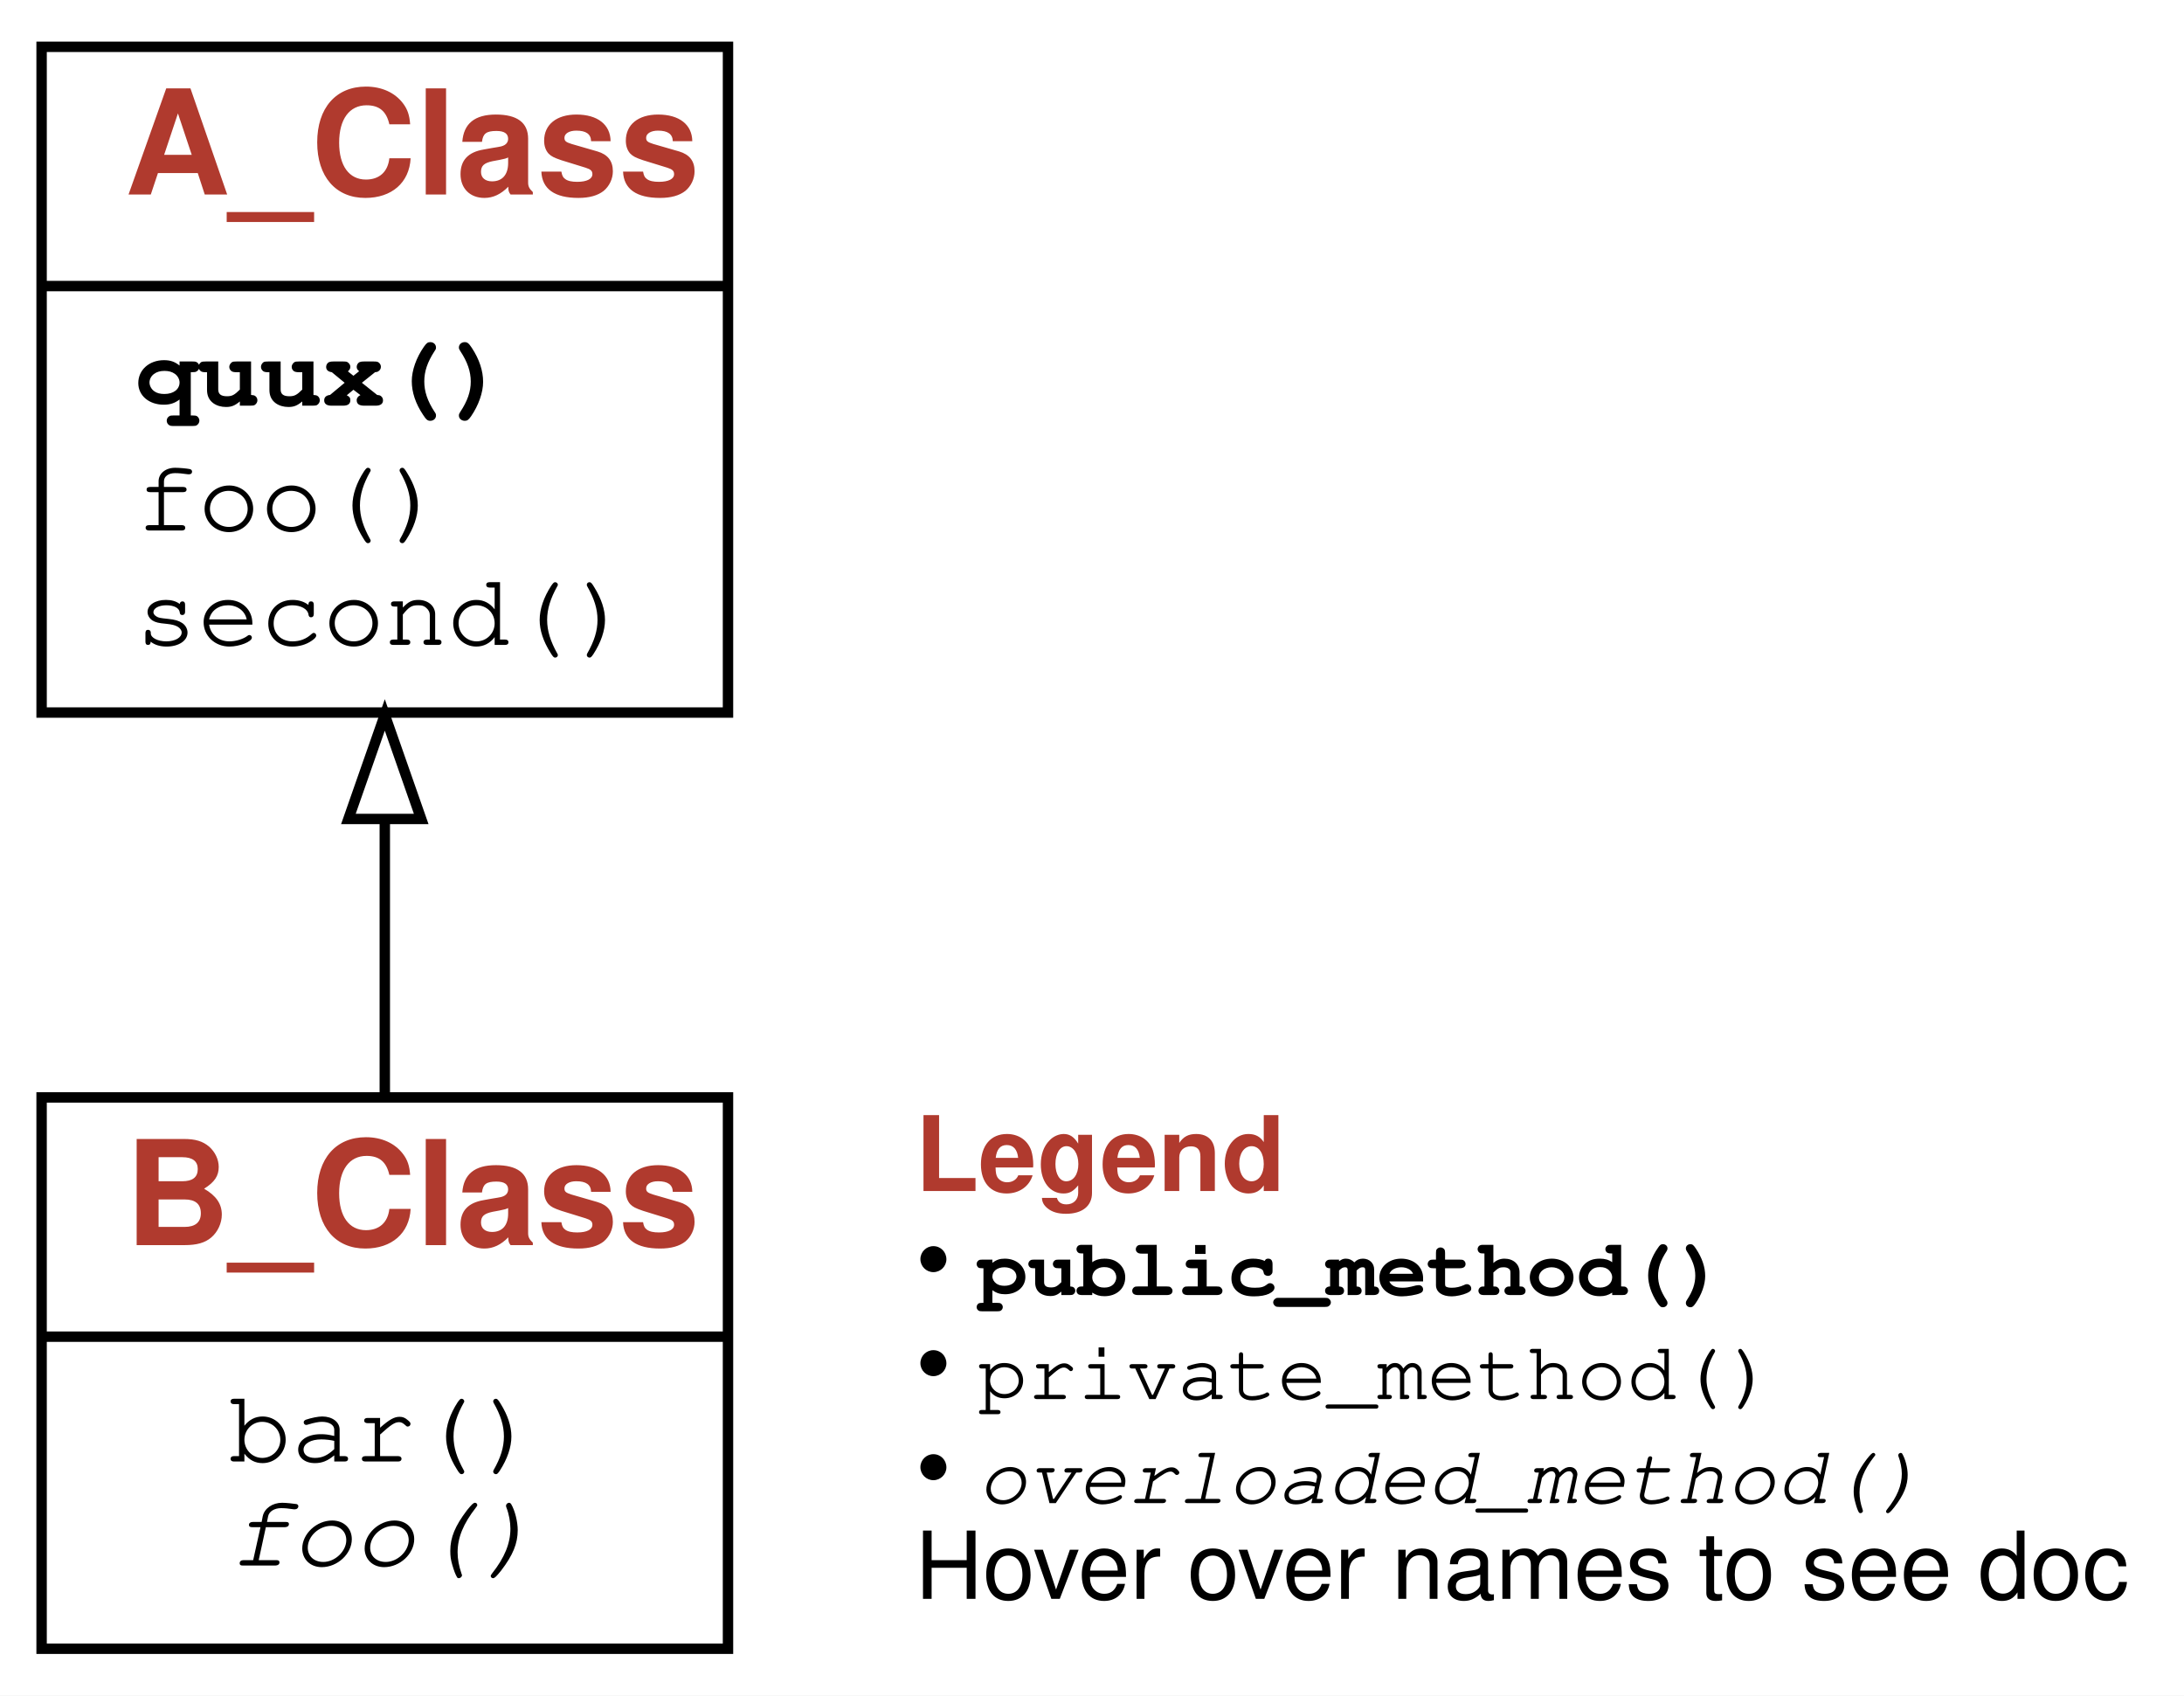
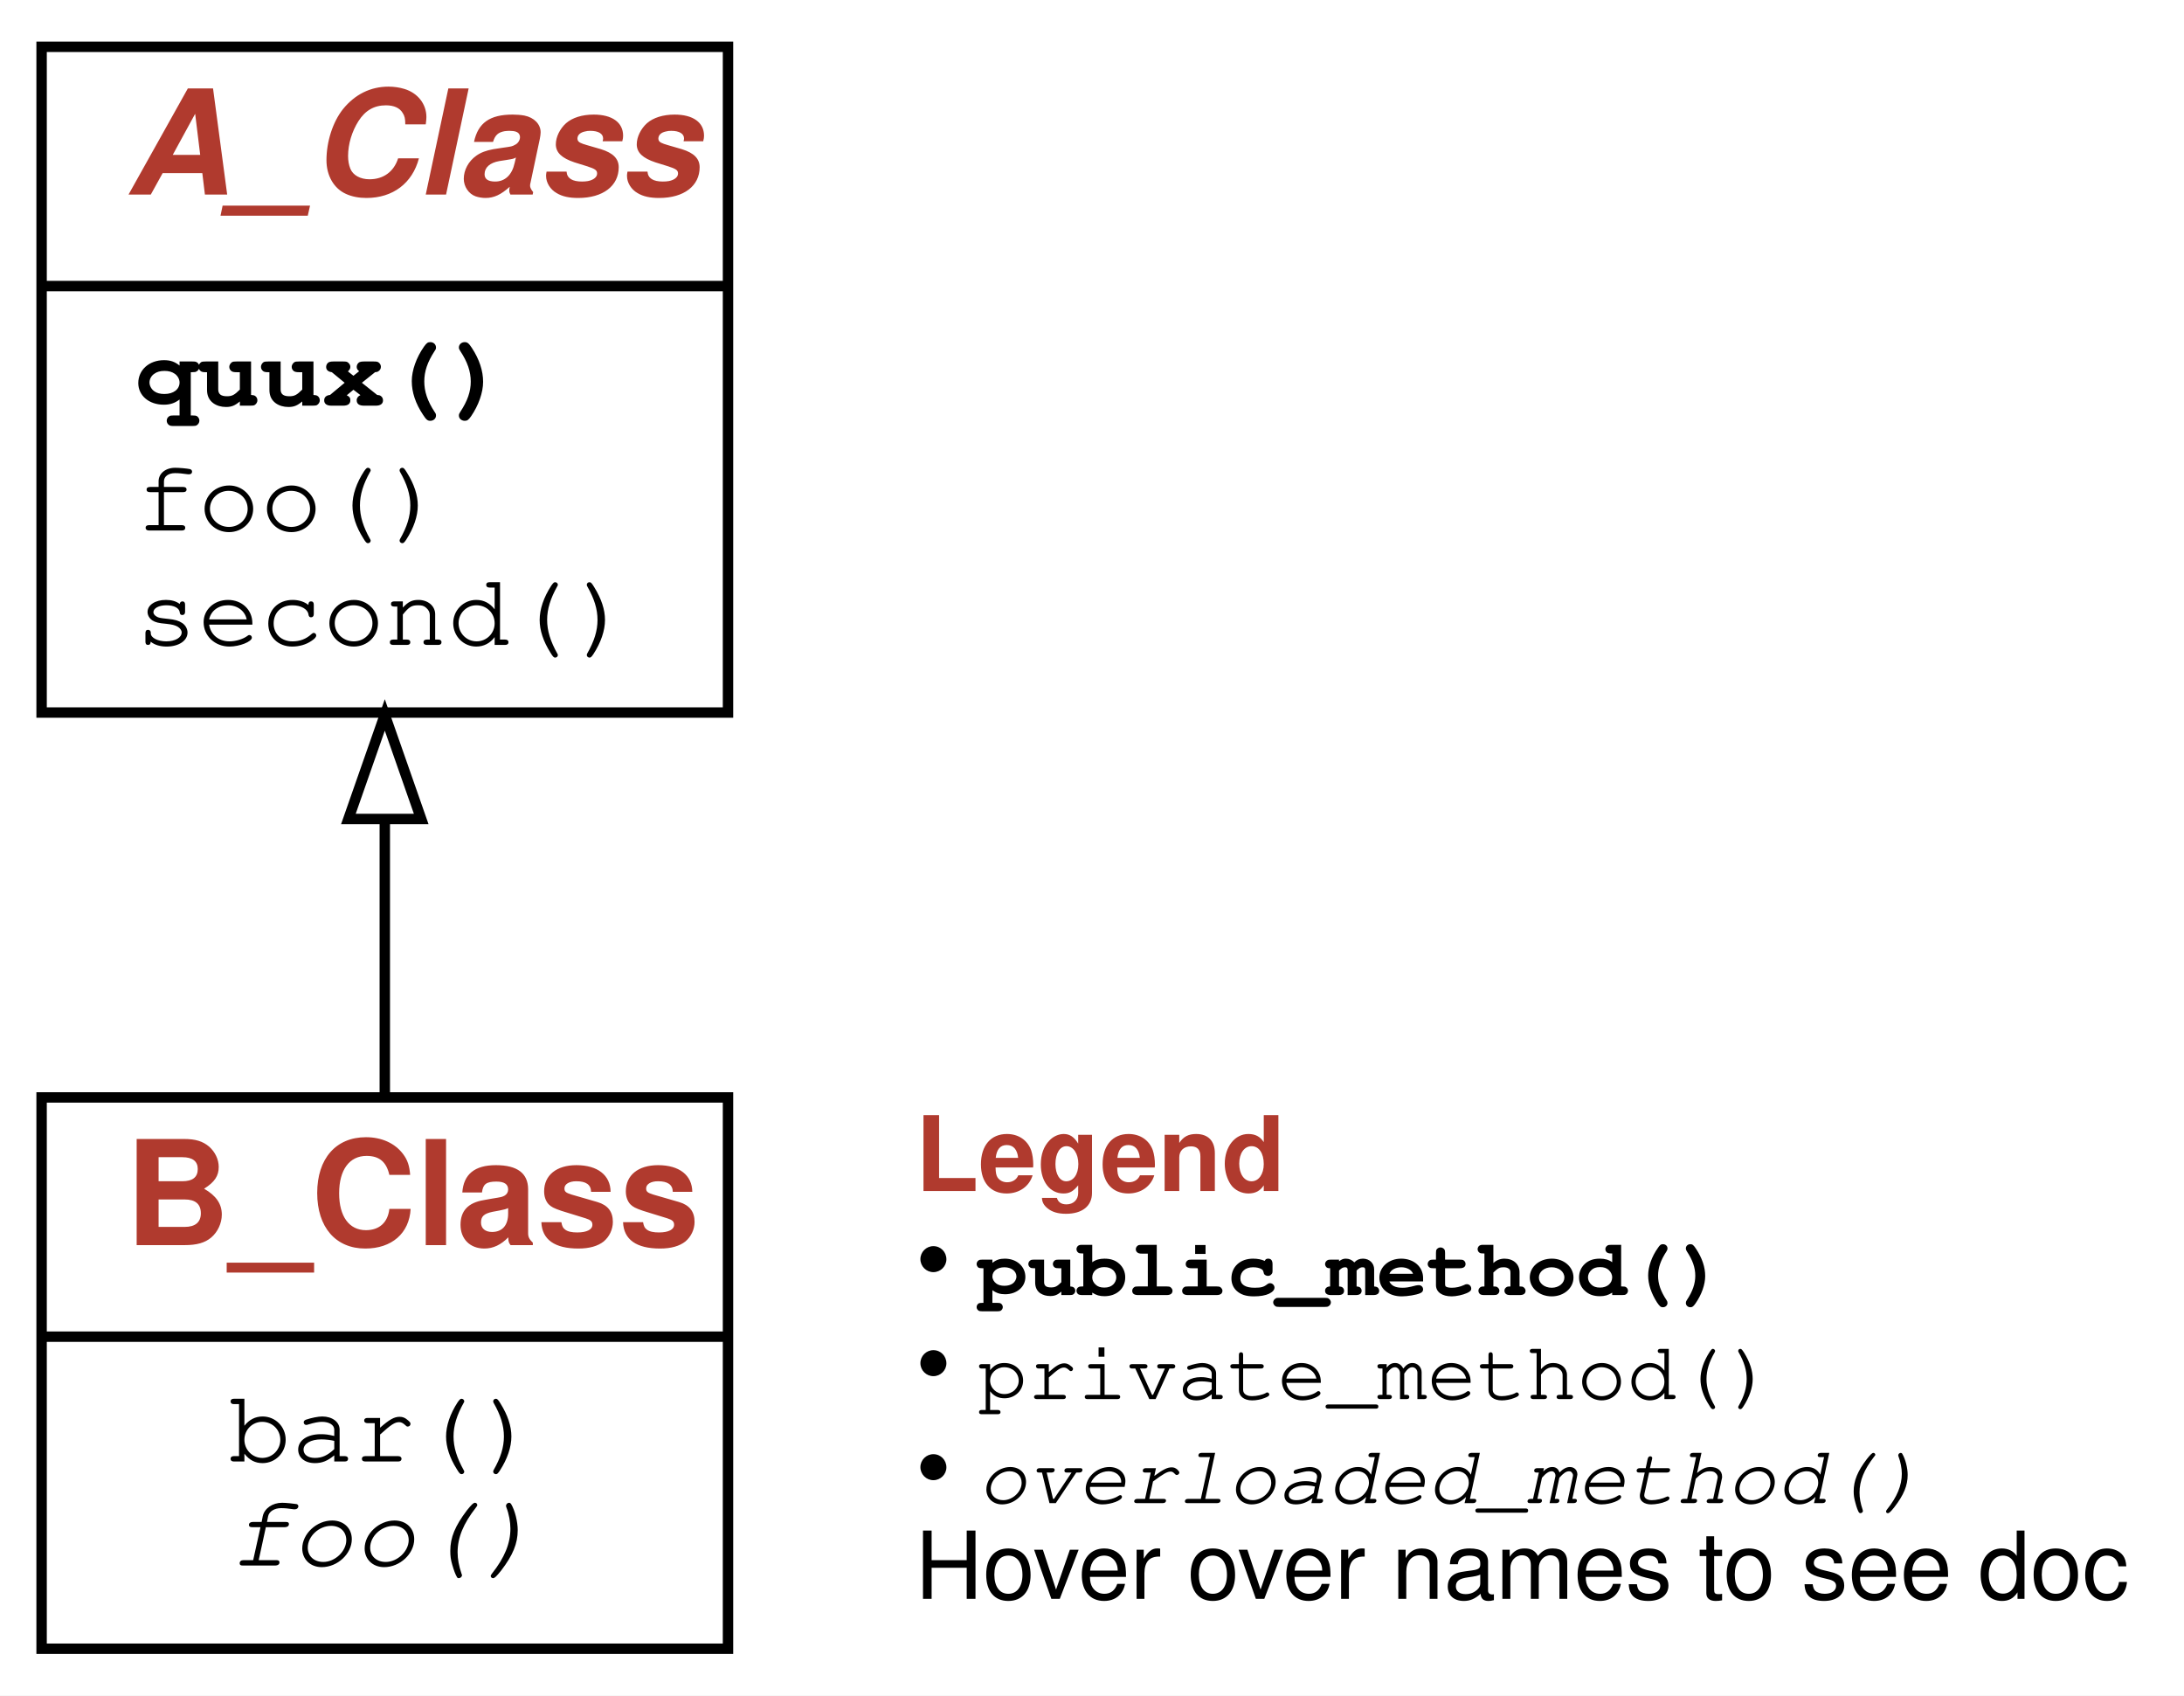
<svg xmlns="http://www.w3.org/2000/svg" xmlns:xlink="http://www.w3.org/1999/xlink" width="210pt" height="163pt" viewBox="0.00 0.00 210.00 163.00">
  <g id="graph0" class="graph" transform="scale(1 1) rotate(0) translate(4 159)">
    <g id="a_graph0">
      <a xlink:title="A_Class class hierarchy">
        <polygon fill="#ffffff" stroke="transparent" points="-4,4 -4,-159 206,-159 206,4 -4,4" />
      </a>
    </g>
    <g id="node1" class="node">
      <g id="a_node1">
        <a xlink:href="#" xlink:title="class A_Class:&#10;    A Class which does A thing right.&#10;    Comes with a longer docstring.">
          <polygon fill="none" stroke="#000000" points="0,-90.5 0,-154.5 66,-154.5 66,-90.5 0,-90.5" />
-           <text text-anchor="start" x="8" y="-140.3" font-family="Patua One, Helvetica, sans-serif" font-weight="bold" font-size="14.00" fill="#b03a2e">A_Class</text>
+           <text text-anchor="start" x="8" y="-140.3" font-family="Patua One, Helvetica, sans-serif" font-weight="bold" font-style="italic" font-size="14.00" fill="#b03a2e">A_Class</text>
          <polyline fill="none" stroke="#000000" points="0,-131.5 66,-131.5 " />
          <g id="a_node1_0">
            <a xlink:href="#" xlink:title="A_Class">
              <g id="a_node1_1">
                <a xlink:href="#" xlink:title="quux(self):&#10;    A method that is not used.">
                  <text text-anchor="start" x="9" y="-120" font-family="'Fira Mono', 'Source Code Pro', 'Courier', monospace" font-weight="bold" font-size="10.00" fill="#000000">quux()</text>
                </a>
              </g>
              <g id="a_node1_2">
                <a xlink:href="#" xlink:title="foo(self):&#10;    The Adventures of the glorious Foo">
                  <text text-anchor="start" x="9" y="-108" font-family="'Fira Mono', 'Source Code Pro', 'Courier', monospace" font-size="10.00" fill="#000000">foo()</text>
                </a>
              </g>
              <g id="a_node1_3">
                <a xlink:href="#" xlink:title="second(self)">
                  <text text-anchor="start" x="9" y="-97" font-family="'Fira Mono', 'Source Code Pro', 'Courier', monospace" font-size="10.00" fill="#000000">second()</text>
                </a>
              </g>
            </a>
          </g>
        </a>
      </g>
    </g>
    <g id="node2" class="node">
      <g id="a_node2">
        <a xlink:href="#" xlink:title="class B_Class:&#10;    A subclass inheriting some methods.">
          <polygon fill="none" stroke="#000000" points="0,-.5 0,-53.5 66,-53.5 66,-.5 0,-.5" />
          <text text-anchor="start" x="8" y="-39.3" font-family="Patua One, Helvetica, sans-serif" font-weight="bold" font-size="14.00" fill="#b03a2e">B_Class</text>
          <polyline fill="none" stroke="#000000" points="0,-30.5 66,-30.5 " />
          <g id="a_node2_4">
            <a xlink:href="#" xlink:title="B_Class">
              <g id="a_node2_5">
                <a xlink:href="#" xlink:title="bar(self, qux=None, bartender=42):&#10;    A qux walks into a bar.&#10;    `bartender` is an optional attribute.">
                  <text text-anchor="start" x="18" y="-18.5" font-family="'Fira Mono', 'Source Code Pro', 'Courier', monospace" font-size="10.00" fill="#000000">bar()</text>
                </a>
              </g>
              <g id="a_node2_6">
                <a xlink:href="#" xlink:title="foo(self, fight=False):&#10;    A WW2 foo fighter.">
                  <text text-anchor="start" x="18" y="-8.5" font-family="'Fira Mono', 'Source Code Pro', 'Courier', monospace" font-style="italic" font-size="10.00" fill="#000000">foo()</text>
                </a>
              </g>
            </a>
          </g>
        </a>
      </g>
    </g>
    <g id="edge1" class="edge">
      <path fill="none" stroke="#000000" d="M33,-53.602C33,-61.863 33,-71.181 33,-80.234" />
      <polygon fill="none" stroke="#000000" points="29.5,-80.27 33,-90.27 36.5,-80.27 29.5,-80.27" />
    </g>
    <g id="node3" class="node">
      <text text-anchor="start" x="84" y="-44.5" font-family="Patua One, Helvetica, sans-serif" font-weight="bold" font-size="10.00" fill="#b03a2e">Legend</text>
      <text text-anchor="start" x="84" y="-34.5" font-family="Patua One, Helvetica, sans-serif" font-size="10.00" fill="#000000">• </text>
      <text text-anchor="start" x="90" y="-34.5" font-family="'Fira Mono', 'Source Code Pro', 'Courier', monospace" font-weight="bold" font-size="8.00" fill="#000000">public_method()</text>
      <text text-anchor="start" x="84" y="-24.5" font-family="Patua One, Helvetica, sans-serif" font-size="10.00" fill="#000000">• </text>
      <text text-anchor="start" x="90" y="-24.5" font-family="'Fira Mono', 'Source Code Pro', 'Courier', monospace" font-size="8.00" fill="#000000">private_method()</text>
      <text text-anchor="start" x="84" y="-14.5" font-family="Patua One, Helvetica, sans-serif" font-size="10.00" fill="#000000">• </text>
      <text text-anchor="start" x="90" y="-14.5" font-family="'Fira Mono', 'Source Code Pro', 'Courier', monospace" font-style="italic" font-size="8.00" fill="#000000">overloaded_method()</text>
      <text text-anchor="start" x="84" y="-5.3" font-family="Helvetica,sans-Serif" font-size="9.00" fill="#000000">Hover over names to see doc</text>
    </g>
  </g>
</svg>
